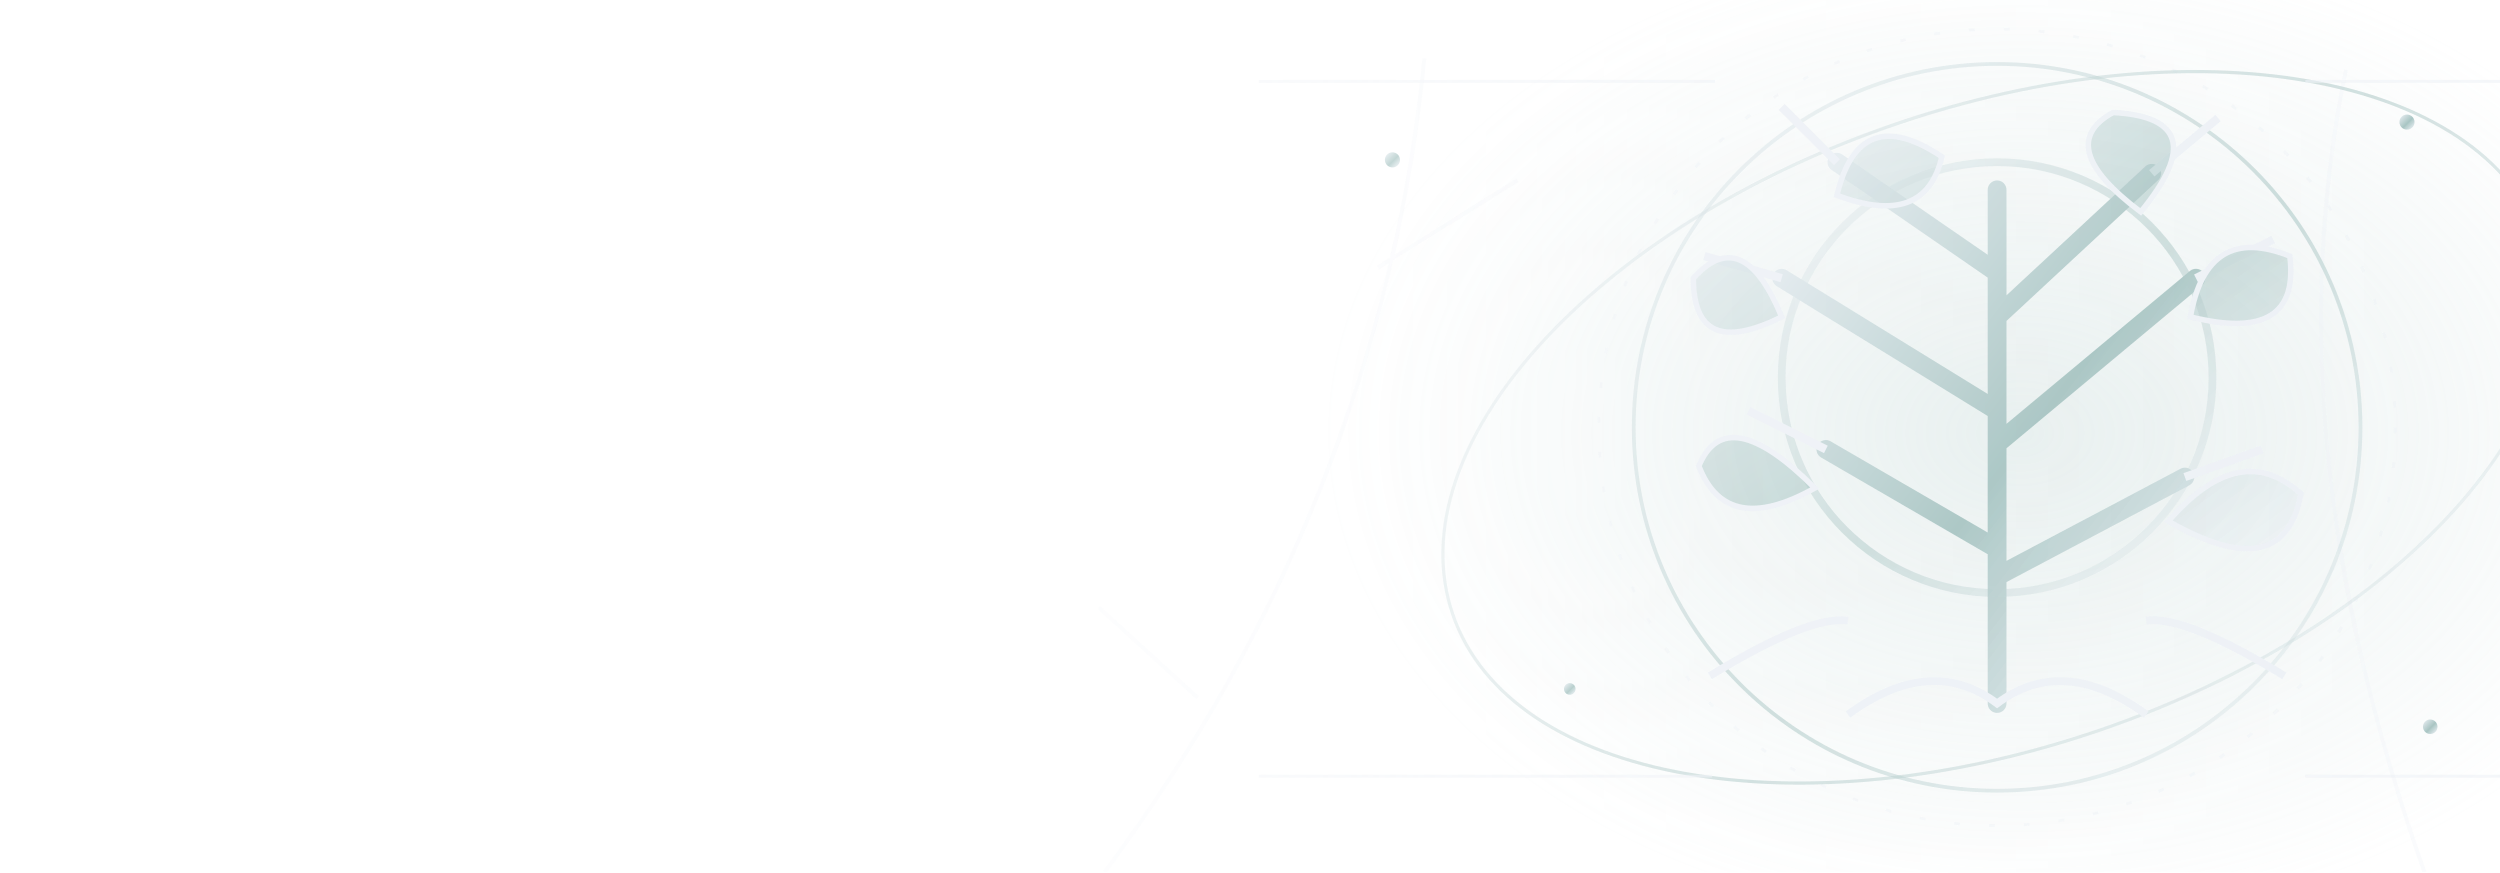
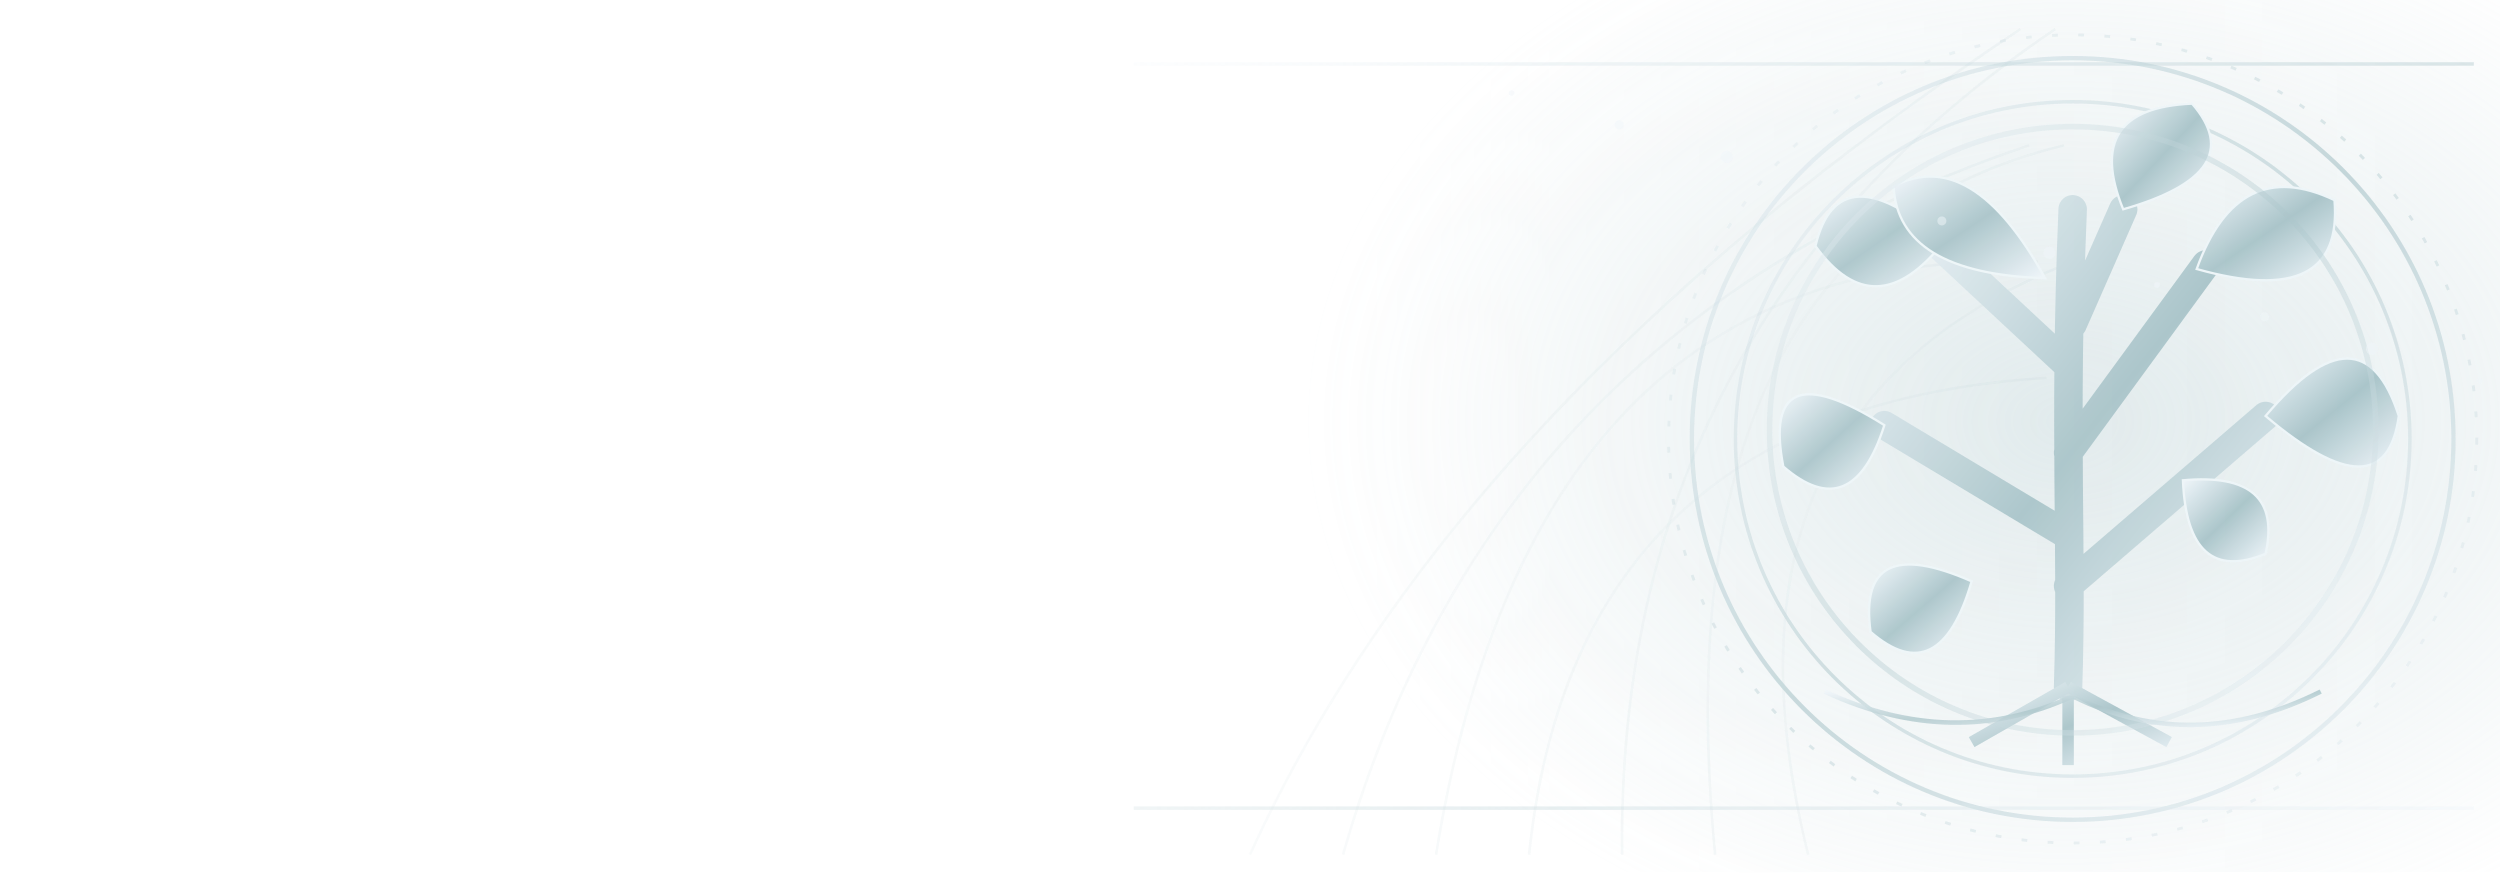
- <svg xmlns="http://www.w3.org/2000/svg" viewBox="0 0 860 300" fill="none">
+ <svg xmlns="http://www.w3.org/2000/svg" viewBox="0 0 860 300" fill="none" aria-hidden="true">
  <defs>
-     <linearGradient id="silver" x1="0" y1="0" x2="1" y2="1">
-       <stop stop-color="#edf1f6" />
-       <stop offset=".55" stop-color="#a7c4c2" />
-       <stop offset="1" stop-color="#edf1f6" stop-opacity=".85" />
+     <linearGradient id="metal" x1="0" y1="0" x2="1" y2="1">
+       <stop stop-color="#eff5fa" />
+       <stop offset=".50" stop-color="#a9c4c9" />
+       <stop offset="1" stop-color="#eff5fa" />
    </linearGradient>
-     <radialGradient id="glow">
-       <stop stop-color="#a7c4c2" stop-opacity=".27" />
-       <stop offset="1" stop-color="#a7c4c2" stop-opacity="0" />
+     <radialGradient id="shine">
+       <stop stop-color="#a9c4c9" stop-opacity=".36" />
+       <stop offset="1" stop-color="#a9c4c9" stop-opacity="0" />
    </radialGradient>
-     <linearGradient id="veil" x1="0" y1="0" x2="0" y2="1">
-       <stop stop-color="#edf1f6" stop-opacity=".21" />
-       <stop offset="1" stop-color="#101b22" stop-opacity=".28" />
+     <linearGradient id="fade" x1="0" x2="1">
+       <stop stop-color="white" stop-opacity="0" />
+       <stop offset=".33" stop-color="white" stop-opacity=".05" />
+       <stop offset=".62" stop-color="white" stop-opacity=".9" />
+       <stop offset="1" stop-color="white" />
    </linearGradient>
-     <linearGradient id="fog">
-       <stop stop-color="#fff" stop-opacity="0" />
-       <stop offset=".27" stop-color="#fff" stop-opacity=".18" />
-       <stop offset=".68" stop-color="#fff" stop-opacity=".9" />
-       <stop offset="1" stop-color="#fff" />
-     </linearGradient>
-     <mask id="fogmask">
-       <rect width="860" height="300" fill="url(#fog)" />
+     <mask id="f">
+       <rect width="860" height="300" fill="url(#fade)" />
    </mask>
  </defs>
-   <g mask="url(#fogmask)" color="#edf1f6">
-     <ellipse cx="695" cy="149" rx="240" ry="170" fill="url(#glow)" />
-     <path d="M380 300Q475 172 490 20M412 240L378 209M474 92L522 62M834 300Q781 150 807 24" fill="none" stroke="currentColor" stroke-width="1.4" opacity=".26" />
-     <circle cx="687" cy="147" r="125" stroke="url(#silver)" stroke-opacity=".56" stroke-width="1.3" />
-     <circle cx="687" cy="147" r="137" stroke="currentColor" stroke-dasharray="2 10" stroke-opacity=".46" fill="none" />
-     <ellipse cx="687" cy="147" rx="198" ry="110" stroke="url(#silver)" stroke-width="1.1" opacity=".52" transform="rotate(-19 687 147)" />
-     <g transform="translate(687 147) scale(1.9)">
-       <circle cy="-9" r="39" stroke="url(#silver)" fill="none" stroke-width="1.4" opacity=".5" />
-       <path d="M0 50V-43M0-28L-29-48M0-20L28-46M0-3L-39-27M0 3L36-27M0 22L-31 4M0 27L34 9" fill="none" stroke="url(#silver)" stroke-width="3.4" stroke-linecap="round" />
-       <path d="M-29-48l-10-10M28-46l12-10M-39-27l-14-4M36-27l14-7M-31 4l-14-7M34 9l14-5" fill="none" stroke="currentColor" stroke-width="1.5" />
-       <path d="M-29-42Q-25-59-10-49Q-13-36-29-42ZM26-39Q10-51 21-57Q40-56 26-39ZM-39-20Q-46-37-55-27Q-55-12-39-20ZM35-20Q38-37 53-31Q55-15 35-20ZM-33 11Q-49-5-54 7Q-49 20-33 11ZM31 17Q44 2 55 12Q52 29 31 17Z" fill="url(#silver)" fill-opacity=".62" stroke="currentColor" stroke-width="1" />
-       <path d="M-27 52Q-12 41 0 50Q12 41 27 52M-52 45Q-34 34-27 35M52 45Q34 34 27 35" stroke="currentColor" stroke-width="1.4" fill="none" />
+   <g mask="url(#f)">
+     <ellipse cx="710" cy="145" rx="260" ry="190" fill="url(#shine)" />
+     <circle cx="713" cy="151" r="131" stroke="url(#metal)" stroke-width="1.5" opacity=".65" />
+     <circle cx="713" cy="151" r="116" stroke="url(#metal)" stroke-width="1.2" opacity=".54" />
+     <circle cx="713" cy="151" r="139" stroke="url(#metal)" stroke-dasharray="2 7" opacity=".40" />
+     <path d="M430 294 Q500 140 695 10" stroke="url(#metal)" stroke-width=".9" opacity=".12" />
+     <path d="M462 294 Q514 112 698 50" stroke="url(#metal)" stroke-width=".9" opacity=".12" />
+     <path d="M494 294 Q528 84 701 90" stroke="url(#metal)" stroke-width=".9" opacity=".12" />
+     <path d="M526 294 Q542 140 704 130" stroke="url(#metal)" stroke-width=".9" opacity=".12" />
+     <path d="M558 294 Q556 112 707 10" stroke="url(#metal)" stroke-width=".9" opacity=".12" />
+     <path d="M590 294 Q570 84 710 50" stroke="url(#metal)" stroke-width=".9" opacity=".12" />
+     <path d="M622 294 Q584 140 713 90" stroke="url(#metal)" stroke-width=".9" opacity=".12" />
+     <g transform="translate(713 151) scale(1.58) translate(-80 -80)">
+       <path d="M79 134C80 104 78 78 80 30M79 64L50 37M79 83L109 42M79 101L39 77M79 112L122 75M80 55L91 30" stroke="url(#metal)" stroke-width="6.2" stroke-linecap="round" fill="none" />
+       <path d="M79 134l-21 12m21-12 22 12m-22-10v15" stroke="url(#metal)" stroke-width="2.5" fill="none" />
+       <g fill="url(#metal)" stroke="#edf5f8" stroke-width=".5">
+         <path d="M52 37Q29 17 24 38Q37 56 52 37Z" />
+         <path d="M107 43Q116 18 137 28Q139 52 107 43Z" />
+         <path d="M39 77Q12 60 17 86Q32 99 39 77Z" />
+         <path d="M122 75Q143 50 151 75Q148 97 122 75Z" />
+         <path d="M91 30Q82 8 106 7Q119 22 91 30Z" />
+         <path d="M74 45Q58 16 41 25Q42 44 74 45Z" />
+         <path d="M104 89Q126 87 122 105Q105 112 104 89Z" />
+         <path d="M58 111Q33 100 36 122Q51 135 58 111Z" />
+       </g>
+       <path d="M26 135Q54 148 80 136Q106 149 134 135" stroke="url(#metal)" fill="none" opacity=".8" />
+       <circle cx="80" cy="78" r="66" stroke="url(#metal)" stroke-width="1.2" opacity=".4" />
    </g>
-     <path d="M433 28H590M433 267H589M793 28H860M793 267H860" stroke="currentColor" opacity=".58" />
-     <g fill="url(#silver)">
-       <circle cx="479" cy="55" r="2.6" />
-       <circle cx="540" cy="237" r="2" />
-       <circle cx="828" cy="42" r="2.6" />
-       <circle cx="836" cy="250" r="2.5" />
-     </g>
+     <circle cx="520" cy="32" r="1.0" fill="#eff5fa" opacity=".5" />
+     <circle cx="557" cy="43" r="1.55" fill="#eff5fa" opacity=".5" />
+     <circle cx="594" cy="54" r="2.1" fill="#eff5fa" opacity=".5" />
+     <circle cx="631" cy="65" r="1.0" fill="#eff5fa" opacity=".5" />
+     <circle cx="668" cy="76" r="1.55" fill="#eff5fa" opacity=".5" />
+     <circle cx="705" cy="87" r="2.1" fill="#eff5fa" opacity=".5" />
+     <circle cx="742" cy="98" r="1.0" fill="#eff5fa" opacity=".5" />
+     <circle cx="779" cy="109" r="1.55" fill="#eff5fa" opacity=".5" />
+     <circle cx="816" cy="120" r="2.1" fill="#eff5fa" opacity=".5" />
+     <circle cx="853" cy="131" r="1.0" fill="#eff5fa" opacity=".5" />
+     <path d="M390 22H851M390 278H851" stroke="url(#metal)" stroke-width="1.2" opacity=".4" />
+     <path d="M455 151H565M840 151H860" stroke="url(#metal)" stroke-width="1" opacity=".4" />
  </g>
</svg>
